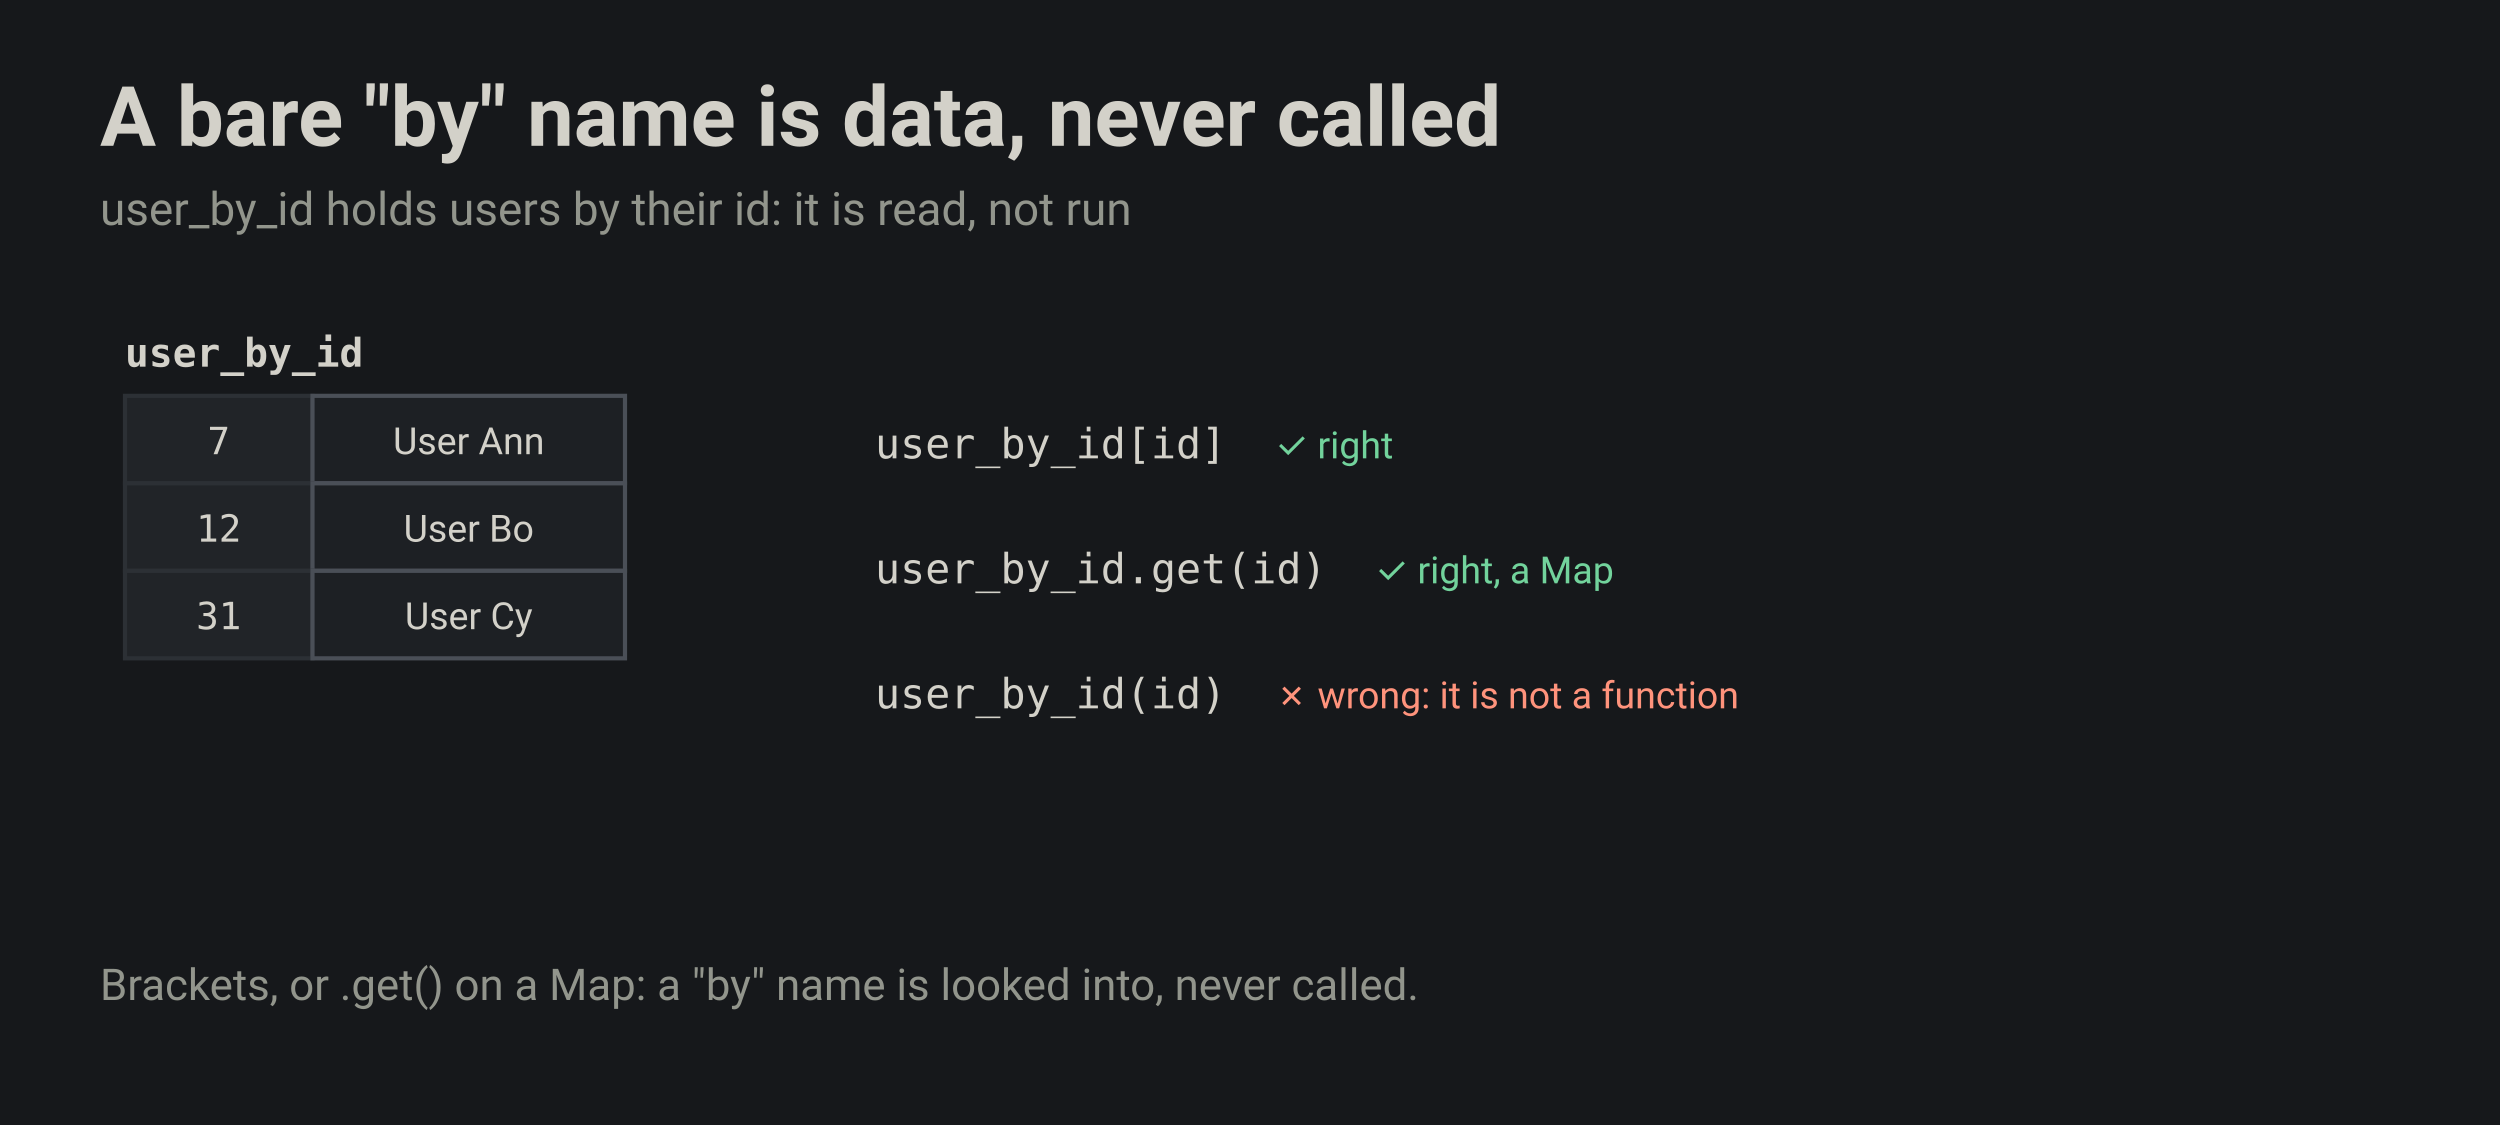
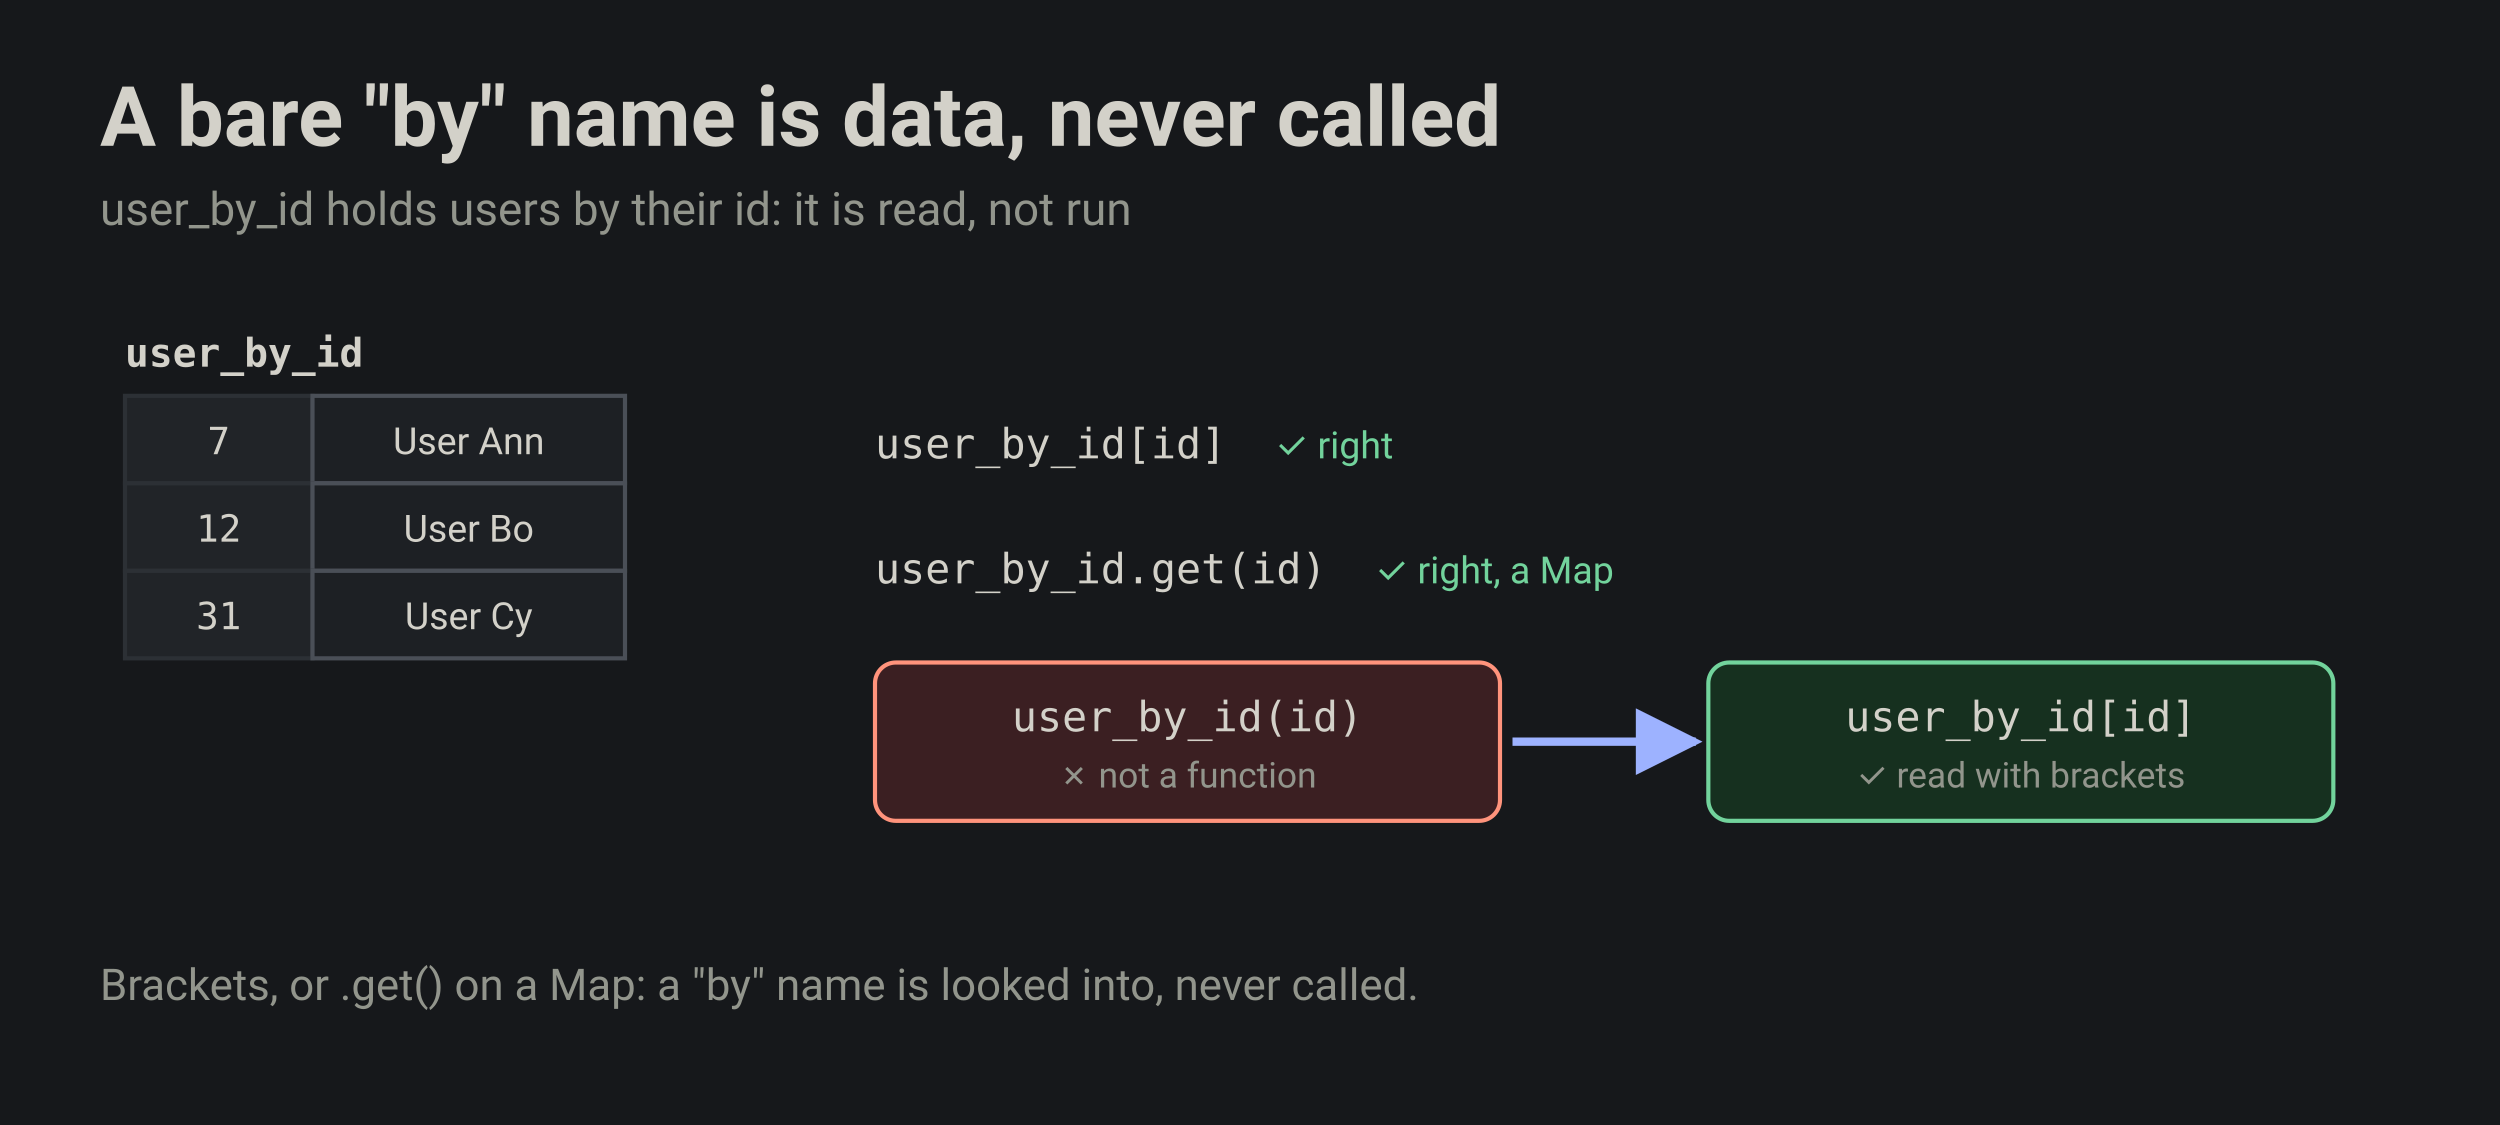
<svg xmlns="http://www.w3.org/2000/svg" width="1200" height="540" viewBox="0 0 1200 540" font-family="system-ui, -apple-system, 'Segoe UI', Roboto, sans-serif">
  <rect width="1200" height="540" fill="#16181b" />
  <defs>
    <marker id="arrow" viewBox="0 0 10 10" refX="9" refY="5" markerWidth="8" markerHeight="8" orient="auto-start-reverse">
      <path d="M0 0 L10 5 L0 10 z" fill="#9db2ff" />
    </marker>
  </defs>
  <text x="48" y="70" fill="#d3d1c9" font-size="40" font-weight="700">A bare "by" name is data, never called</text>
  <text x="48" y="108" fill="#92958c" font-size="22">user_by_id holds users by their id: it is read, not run</text>
  <text x="60" y="176" fill="#d3d1c9" font-size="19" font-family="ui-monospace, 'JetBrains Mono', Menlo, monospace" font-weight="700">user_by_id</text>
  <rect x="60" y="190" width="90" height="42" rx="0" fill="#212428" stroke="#2c3035" stroke-width="2" />
  <text x="105.0" y="218.0" fill="#d3d1c9" font-size="18" font-family="ui-monospace, 'JetBrains Mono', Menlo, monospace" text-anchor="middle">7</text>
  <rect x="150" y="190" width="150" height="42" rx="0" fill="#1d2024" stroke="#4a4f57" stroke-width="2" />
  <text x="225.0" y="218.0" fill="#d3d1c9" font-size="18" text-anchor="middle">User Ann</text>
  <rect x="60" y="232" width="90" height="42" rx="0" fill="#212428" stroke="#2c3035" stroke-width="2" />
  <text x="105.0" y="260.0" fill="#d3d1c9" font-size="18" font-family="ui-monospace, 'JetBrains Mono', Menlo, monospace" text-anchor="middle">12</text>
  <rect x="150" y="232" width="150" height="42" rx="0" fill="#1d2024" stroke="#4a4f57" stroke-width="2" />
  <text x="225.0" y="260.0" fill="#d3d1c9" font-size="18" text-anchor="middle">User Bo</text>
  <rect x="60" y="274" width="90" height="42" rx="0" fill="#212428" stroke="#2c3035" stroke-width="2" />
  <text x="105.0" y="302.0" fill="#d3d1c9" font-size="18" font-family="ui-monospace, 'JetBrains Mono', Menlo, monospace" text-anchor="middle">31</text>
  <rect x="150" y="274" width="150" height="42" rx="0" fill="#1d2024" stroke="#4a4f57" stroke-width="2" />
  <text x="225.0" y="302.0" fill="#d3d1c9" font-size="18" text-anchor="middle">User Cy</text>
  <text x="420" y="220" fill="#d3d1c9" font-size="20" font-family="ui-monospace, 'JetBrains Mono', Menlo, monospace">user_by_id[id]</text>
  <text x="612.0" y="220" fill="#72d39c" font-size="18">✓ right</text>
  <text x="420" y="280" fill="#d3d1c9" font-size="20" font-family="ui-monospace, 'JetBrains Mono', Menlo, monospace">user_by_id.get(id)</text>
  <text x="660.0" y="280" fill="#72d39c" font-size="18">✓ right, a Map</text>
-   <text x="420" y="340" fill="#d3d1c9" font-size="20" font-family="ui-monospace, 'JetBrains Mono', Menlo, monospace">user_by_id(id)</text>
-   <text x="612.0" y="340" fill="#ff937c" font-size="18">✗ wrong: it is not a function</text>
+   <rect x="420" y="318" width="300" height="76" rx="10" fill="#3b1f22" stroke="#ff937c" stroke-width="2" />
+   <text x="570.0" y="351" fill="#d3d1c9" font-size="20" font-family="ui-monospace, 'JetBrains Mono', Menlo, monospace" text-anchor="middle">user_by_id(id)</text>
+   <text x="570.0" y="378" fill="#92958c" font-size="17" text-anchor="middle">✗ not a function</text>
+   <rect x="820" y="318" width="300" height="76" rx="10" fill="#16301f" stroke="#72d39c" stroke-width="2" />
+   <text x="970.0" y="351" fill="#d3d1c9" font-size="20" font-family="ui-monospace, 'JetBrains Mono', Menlo, monospace" text-anchor="middle">user_by_id[id]</text>
+   <text x="970.0" y="378" fill="#92958c" font-size="17" text-anchor="middle">✓ read with brackets</text>
+   <line x1="726" y1="356" x2="814" y2="356" stroke="#9db2ff" stroke-width="4" marker-end="url(#arrow)" />
  <text x="48" y="480" fill="#92958c" font-size="21">Brackets, or .get() on a Map: a "by" name is looked into, never called.</text>
</svg>
